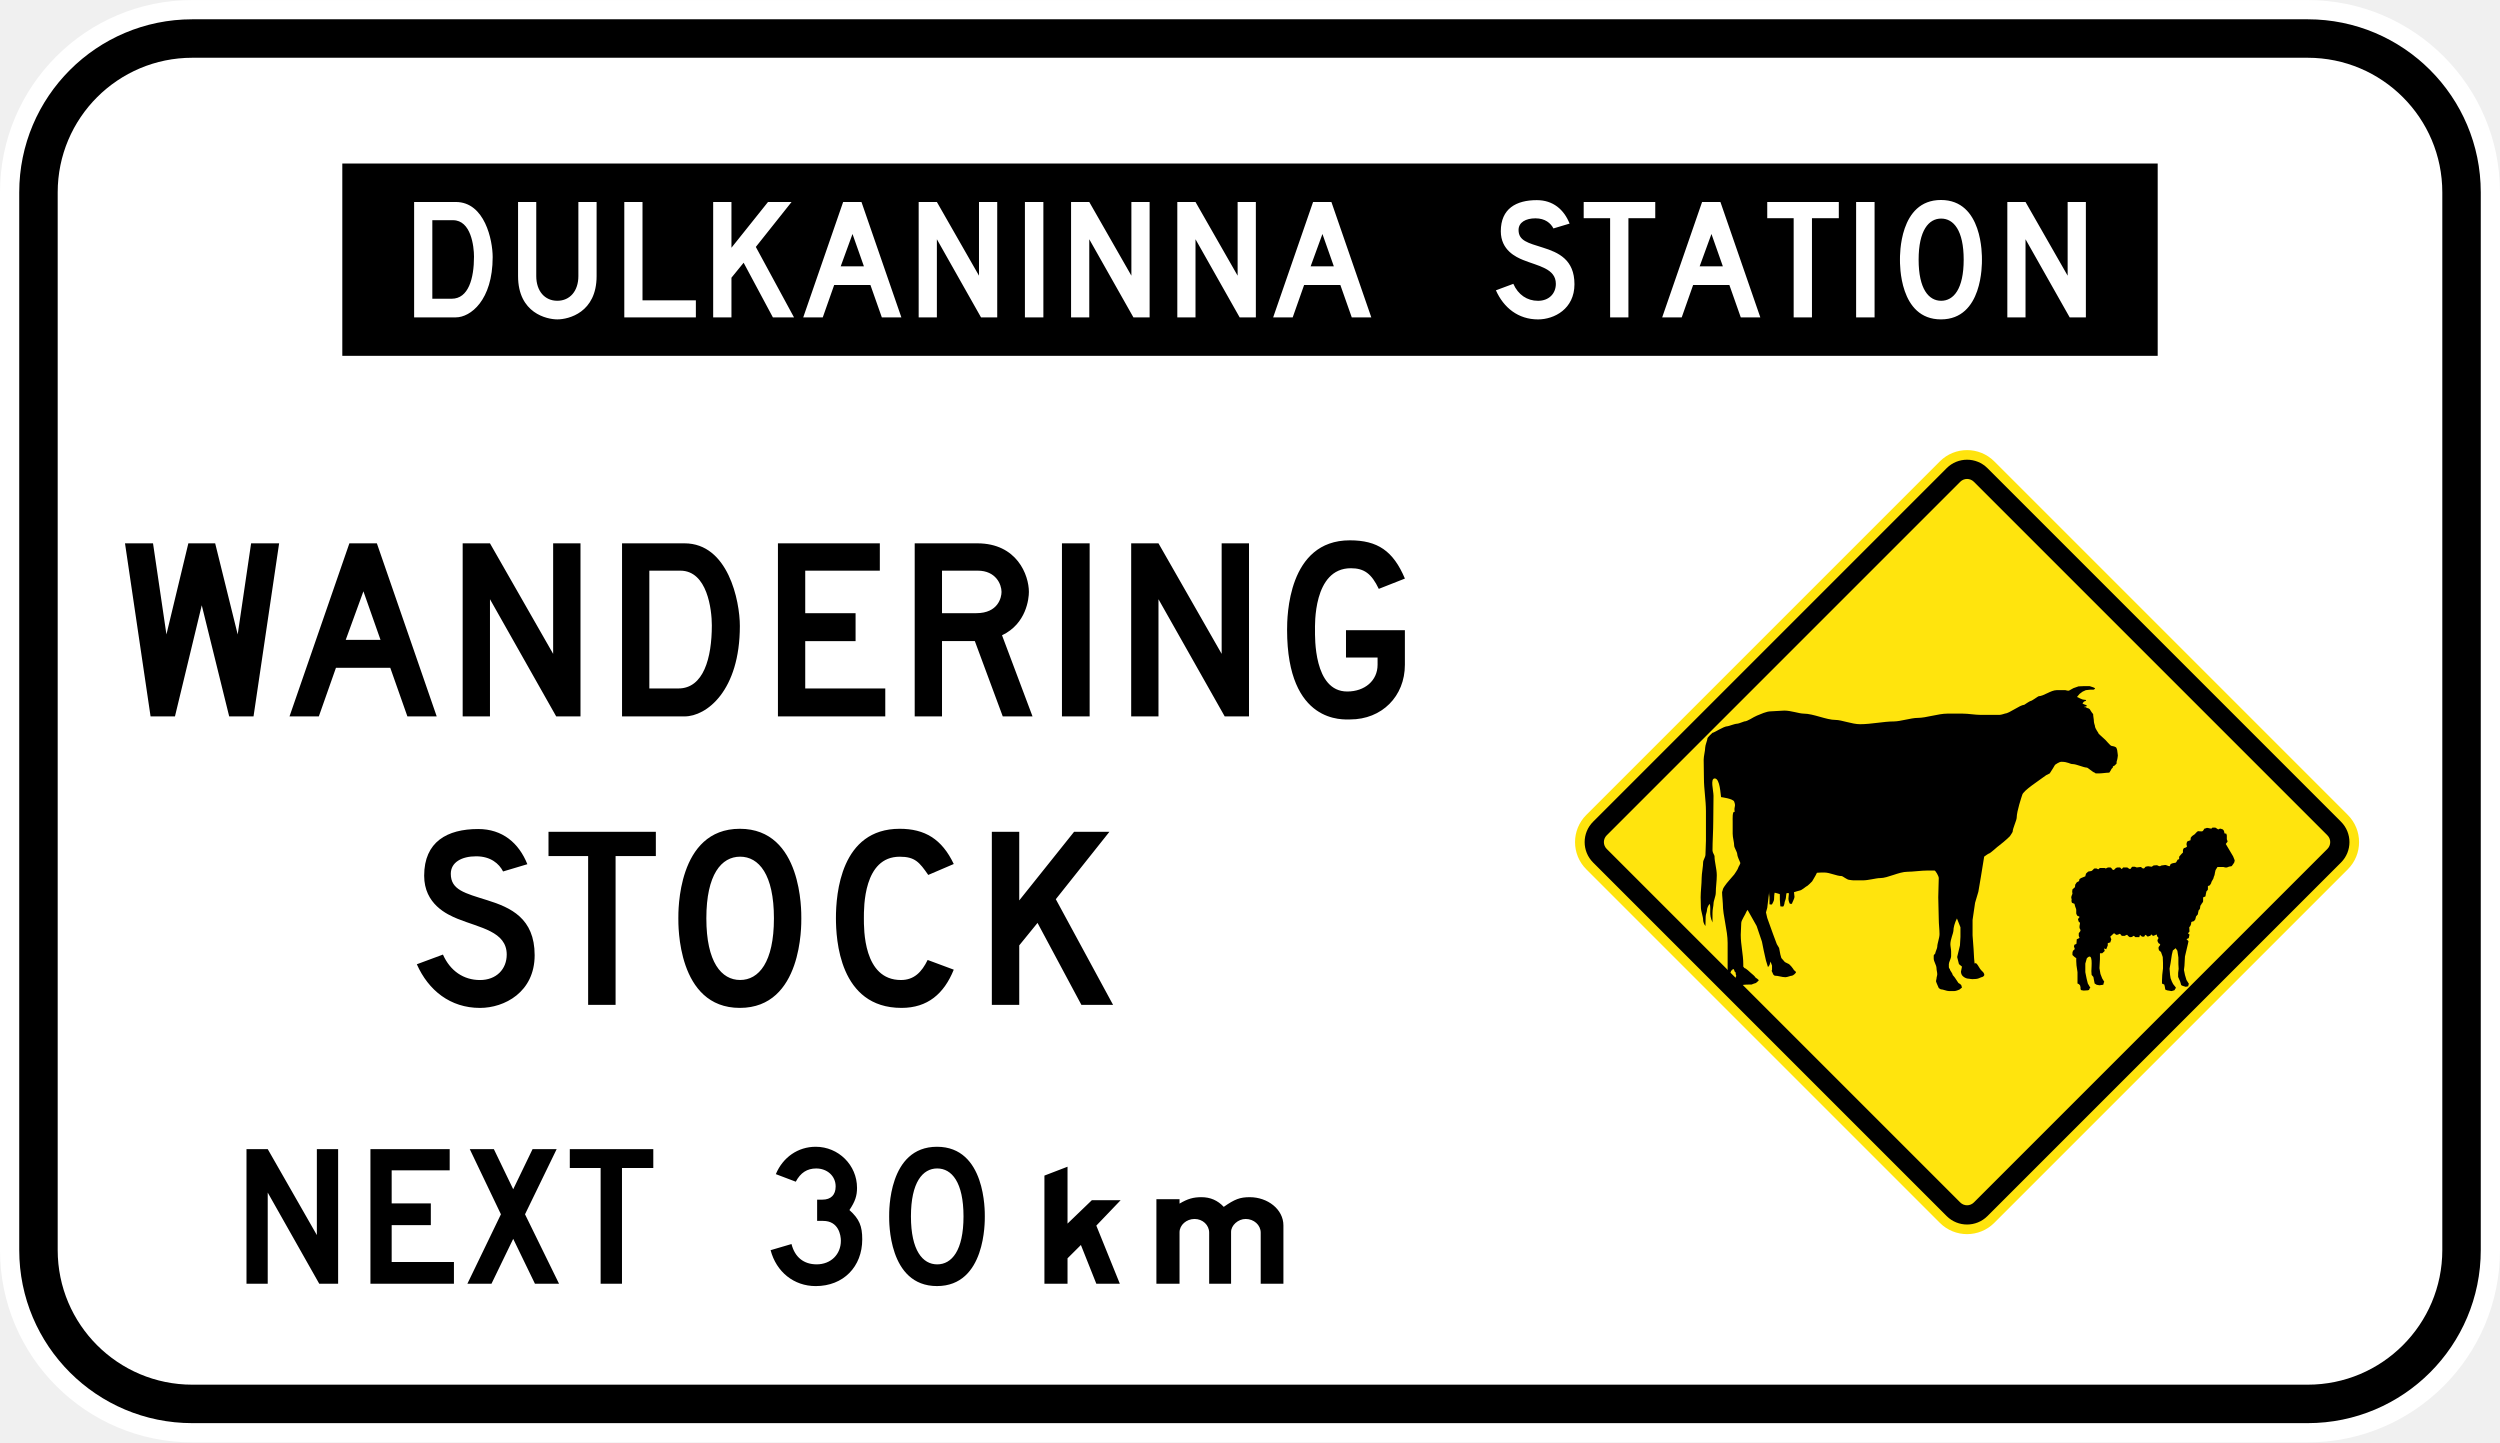
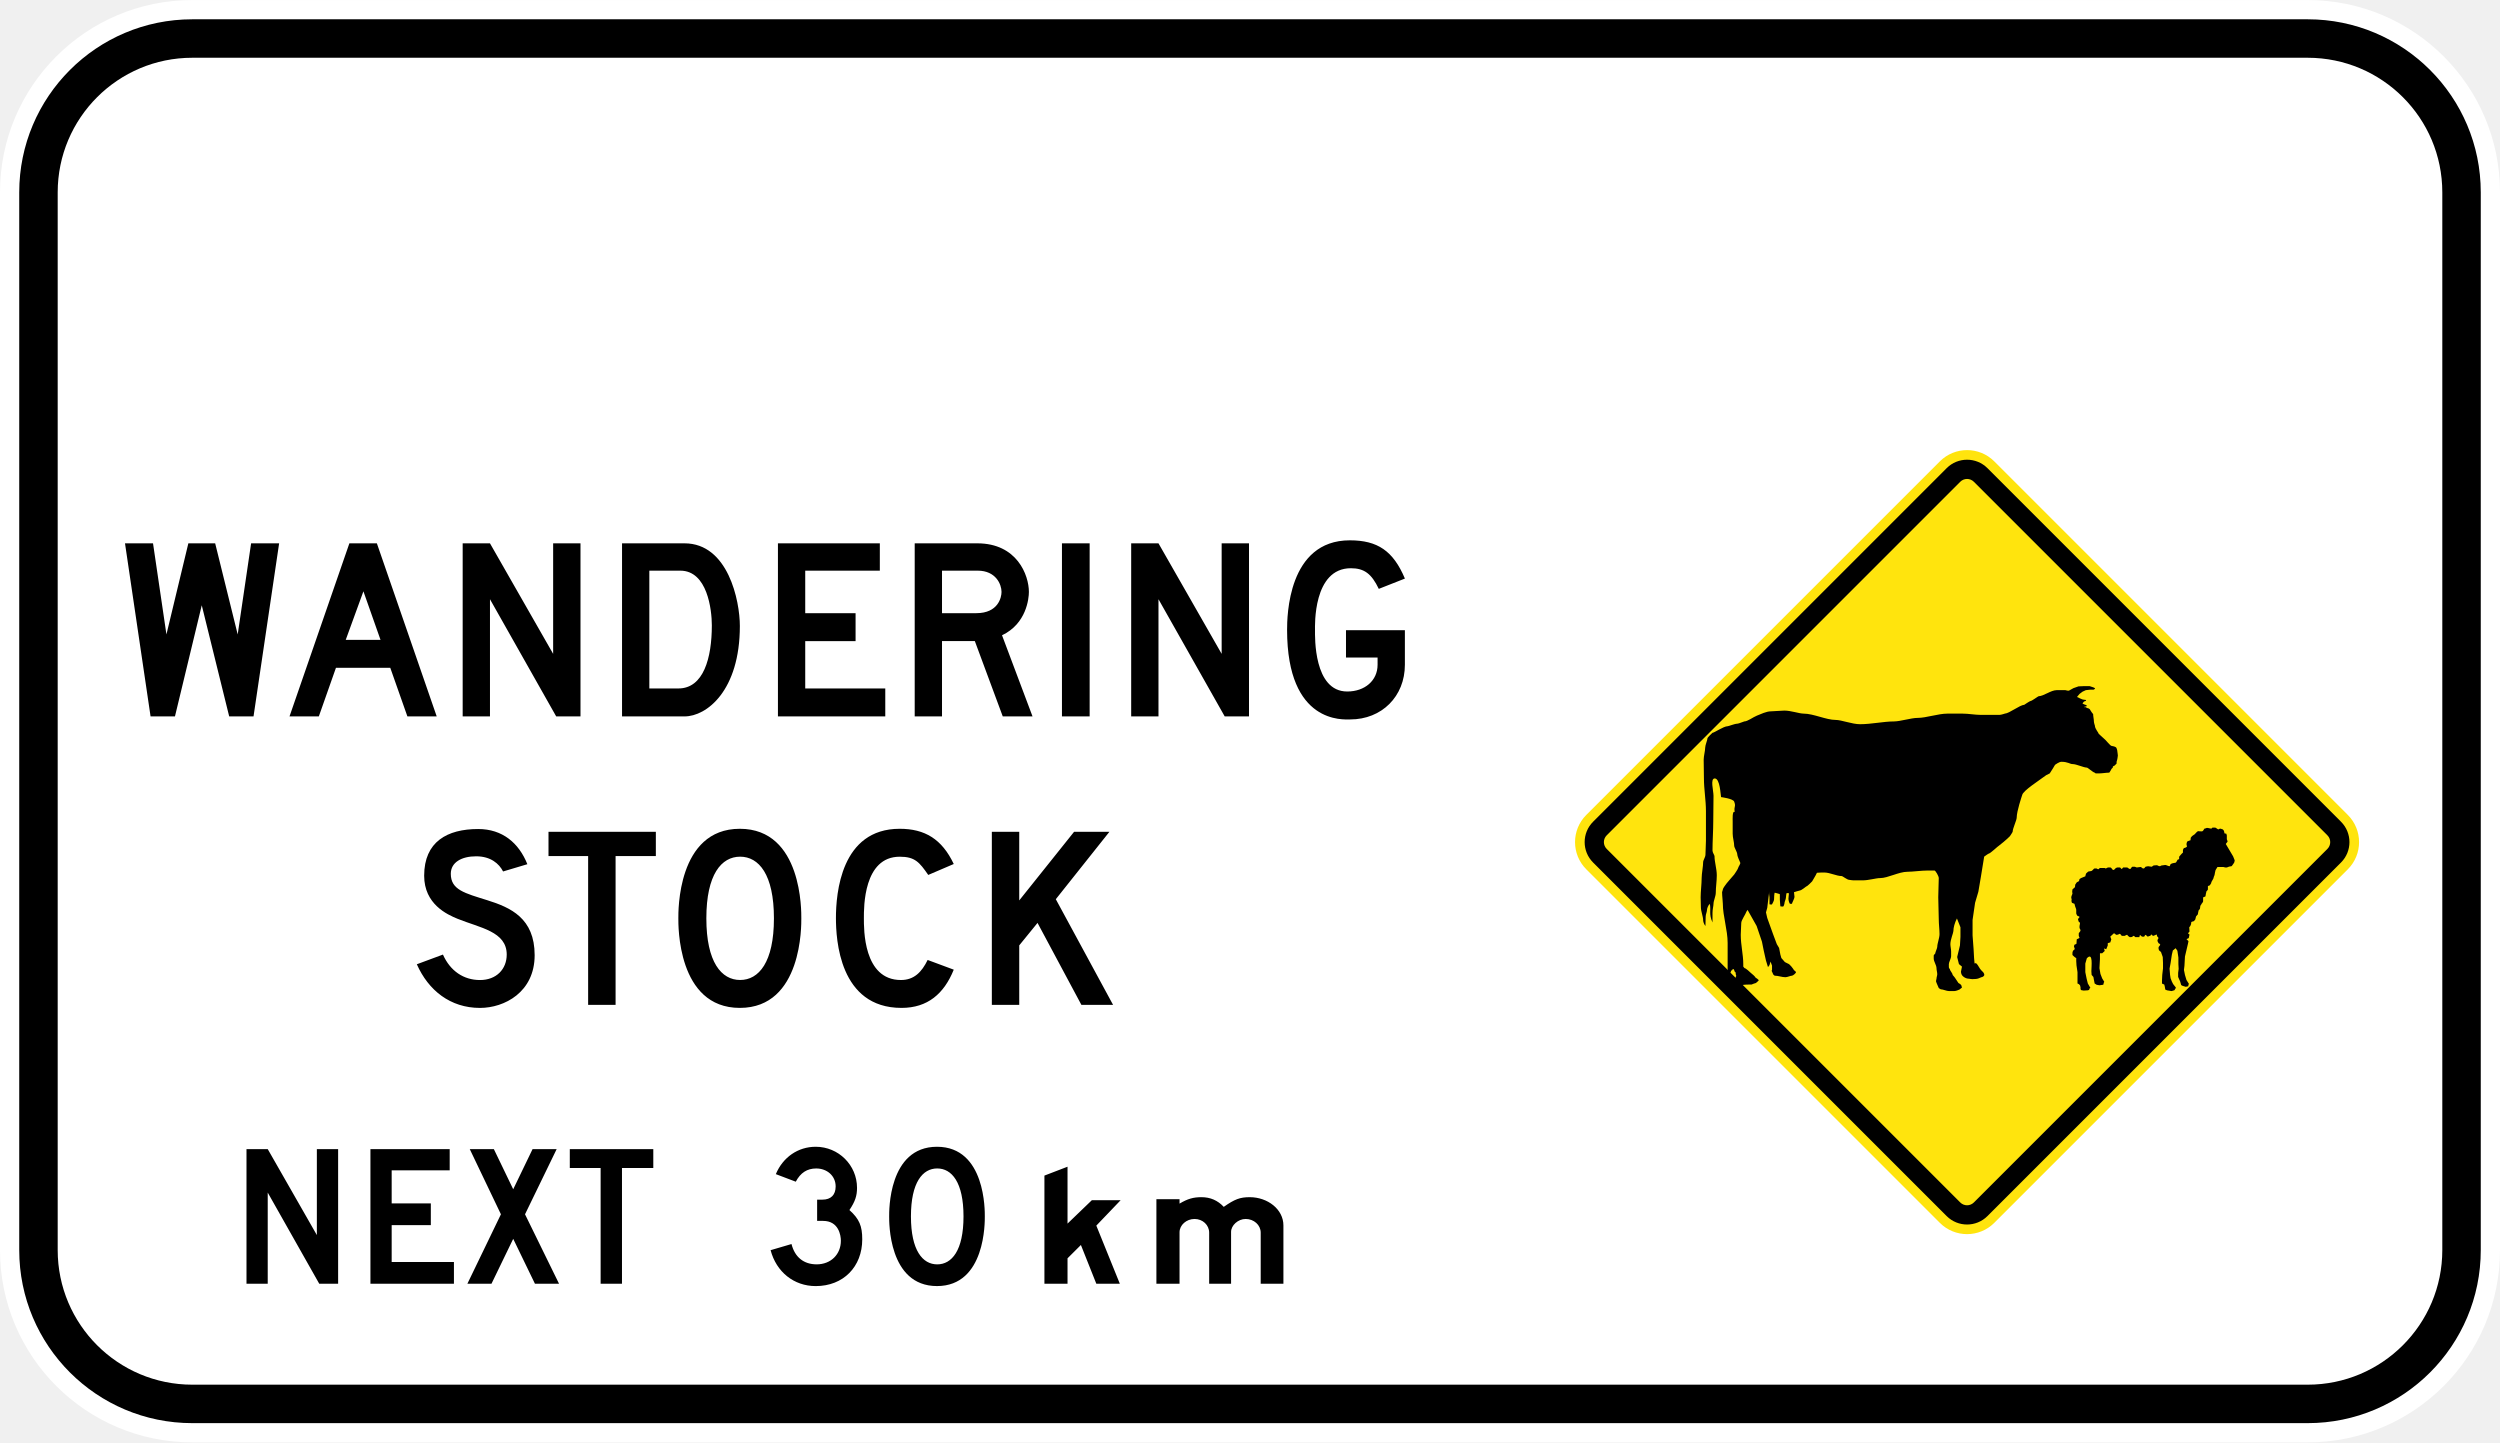
<svg xmlns="http://www.w3.org/2000/svg" version="1.1" width="91.72mm" height="52.92mm" viewBox="0 0 260 150">
  <g transform="scale(0.1)">
    <g id="panel">
      <path id="edge" fill="#fff" d="M200 0h2200a200 200 0 0 1 200 200v1100a200 200 0 0 1 -200 200h-2200a200 200 0 0 1 -200 -200v-1100a200 200 0 0 1 200 -200Z" />
      <path id="border" fill="#000" d="M200 20h2200a180 180 0 0 1 180 180v1100a180 180 0 0 1 -180 180h-2200a180 180 0 0 1 -180 -180v-1100a180 180 0 0 1 180 -180Z" />
      <path id="ground" fill="#fff" d="M200 60h2200a140 140 0 0 1 140 140v1100a140 140 0 0 1 -140 140h-2200a140 140 0 0 1 -140 -140v-1100a140 140 0 0 1 140 -140Z" />
    </g>
    <g id="legend">
-       <rect fill="#000" x="356" y="170" width="1888" height="200" />
-       <path fill="#fff" d="M474.06 330C489.24 330 512.38 312.31 512.38 267.3C512.38 249.88 504.27 210 473.98 210H430.69V330ZM492.96 266.88C492.96 289.47 487.23 310.62 469.77 310.62H449.62V228.94H471.1C489.9 228.94 492.96 256.14 492.96 266.88Z M579.63 332.1C591.36 332.1 620.47 325 620.47 287.06V210H601.51V287.06C601.51 302.64 592.66 312.74 579.61 312.74C566.56 312.74 557.71 302.64 557.71 287.06V210H538.78V287.06C538.78 325.81 568.95 332.1 579.63 332.1Z M649.27 330H723.7V312.31H668.2V210H649.27Z M803.8 330H825.76L786.06 256.74L823.23 210H798.73L760.71 257.58V210H741.7V330H760.71V288.75L773.38 273.17Z M917.1 330H937.42L895.93 210H876.87L835.36 330H855.68L867.55 296.31H905.23ZM886.6 243.27 898.47 276.94H874.33Z M1020.26 330H1037.11V210H1018.15V286.63L974.35 210H955.42V330H974.35V248.75Z M1065.91 330H1085.11V210H1065.91Z M1178.75 330H1195.6V210H1176.64V286.63L1132.84 210H1113.91V330H1132.84V248.75Z M1289.24 330H1306.09V210H1287.13V286.63L1243.33 210H1224.4V330H1243.33V248.75Z M1405.83 330H1426.15L1384.66 210H1365.6L1324.09 330H1344.41L1356.28 296.31H1393.96ZM1375.33 243.27 1387.19 276.94H1363.06Z  M1599.55 332.12C1616.44 332.12 1637.44 321.23 1637.44 295.55C1637.44 269.87 1620.71 262.5 1604.71 257.48C1589.01 252.54 1579.3 250.32 1579.3 239.12C1579.3 231.19 1586.77 227 1596.87 227C1606.96 227 1612.78 232.08 1615.56 237.51L1632.38 232.47C1626.49 217.75 1615.12 208.08 1598.29 208.08C1576.83 208.08 1560.84 216.88 1560.84 240.45C1560.84 260.22 1576.83 267.38 1583.98 270.31C1599.55 276.63 1618.08 279.09 1618.08 295.12C1618.08 305.22 1610.92 312.78 1599.55 312.78C1588.18 312.78 1578.89 306.48 1573.86 295.12L1555.75 301.85C1563.76 319.94 1578.92 332.12 1599.55 332.12Z M1693.56 226.84H1721.47V210H1647.04V226.84H1674.52V330H1693.56Z M1810.4 330H1830.73L1789.24 210H1770.17L1728.67 330H1748.99L1760.86 296.31H1798.54ZM1779.91 243.27 1791.77 276.94H1767.64Z M1884.44 226.84H1912.36V210H1837.93V226.84H1865.41V330H1884.44Z M1930.36 330H1949.56V210H1930.36Z M2018.59 207.92C1975.05 207.92 1975.96 265.69 1975.96 270C1975.96 274.31 1975.05 332.1 2018.59 332.1C2062.14 332.1 2061.22 274.31 2061.22 270C2061.22 265.69 2062.14 207.92 2018.59 207.92ZM1995.37 270C1995.37 239.49 2005.87 227.25 2018.8 227.25C2031.73 227.25 2042.23 239.5 2042.23 270C2042.23 300.5 2031.73 312.75 2018.8 312.75C2005.87 312.75 1995.37 300.5 1995.37 270Z M2152.47 330H2169.31V210H2150.35V286.63L2106.55 210H2087.62V330H2106.55V248.75Z" />
      <path fill="#000" d="M263.67 745 290.29 565H261.15L247.2 659.75L223.78 565H195.88L173.09 659.75L159.14 565H130L156.59 745H181.95L209.83 629.42L238.36 745Z M423.69 745H454.18L391.94 565H363.35L301.09 745H331.58L349.38 694.47H405.89ZM377.95 614.9 395.75 665.42H359.55Z M578.45 745H603.71V565H575.27V679.95L509.57 565H481.18V745H509.57V623.12Z M711.96 745C734.73 745 769.45 718.47 769.45 650.95C769.45 624.83 757.28 565 711.85 565H646.92V745ZM740.31 650.32C740.31 684.21 731.72 715.93 705.53 715.93H675.31V593.42H707.53C735.72 593.42 740.31 634.21 740.31 650.32Z M809.05 745H920.69V715.95H837.44V666.68H889.8V637.63H837.44V593.42H915.02V565H809.05Z M1013.82 666.65 1042.87 745H1073.83L1042.11 660.62C1067.57 648.57 1070.05 622.24 1070.05 615.56C1070.05 598.01 1057.67 565 1016.41 565H951.29V745H979.69V666.65ZM979.69 637.63V593.42H1016.81C1035.71 593.42 1041.59 607.68 1041.59 615.53C1041.59 621.34 1038.03 637.63 1015.44 637.63Z M1104.43 745H1133.23V565H1104.43Z M1273.7 745H1298.96V565H1270.52V679.95L1204.82 565H1176.43V745H1204.82V623.12Z M1338.57 655C1338.57 753.53 1397.7 748.15 1404.22 748.15C1437.09 748.15 1461.08 724.14 1461.08 691.32V655.32H1399.83V683.75H1432.68V691.32C1432.68 707.74 1419.41 719.1 1401.09 719.1C1366.08 719.1 1367.61 662.09 1367.61 655.32C1367.61 651.11 1365.34 590.9 1404.89 590.9C1418.8 590.9 1426.36 596.57 1433.94 612.36L1461.1 601.65C1448.9 572.81 1432.66 561.87 1403.82 561.87C1339.33 561.87 1338.57 641.21 1338.57 655Z" />
      <path fill="#000" d="M499.2 1048.17C524.54 1048.17 556.04 1031.84 556.04 993.32C556.04 954.8 530.95 943.75 506.94 936.21C483.38 928.81 468.83 925.48 468.83 908.67C468.83 896.79 480.03 890.49 495.17 890.49C510.32 890.49 519.05 898.12 523.21 906.26L548.45 898.71C539.61 876.63 522.56 862.12 497.31 862.12C465.11 862.12 441.13 875.33 441.13 910.67C441.13 940.33 465.11 951.06 475.85 955.47C499.2 964.95 526.99 968.63 526.99 992.69C526.99 1007.83 516.26 1019.17 499.2 1019.17C482.15 1019.17 468.22 1009.72 460.66 992.69L433.5 1002.77C445.52 1029.9 468.26 1048.17 499.2 1048.17Z M640.21 890.27H682.08V865H570.44V890.27H611.66V1045H640.21Z M769.43 861.87C704.11 861.87 705.48 948.54 705.48 955C705.48 961.46 704.11 1048.15 769.43 1048.15C834.74 1048.15 833.37 961.46 833.37 955C833.37 948.54 834.74 861.87 769.43 861.87ZM734.6 955C734.6 909.24 750.35 890.88 769.74 890.88C789.14 890.88 804.89 909.26 804.89 955C804.89 1000.74 789.14 1019.12 769.74 1019.12C750.35 1019.12 734.6 1000.74 734.6 955Z M937.57 1048.15C964.77 1048.15 981.78 1033.43 991.91 1008.39L964.75 998.29C958.61 1010.85 950.71 1019.15 936.96 1019.15C897.74 1019.15 898.44 965.87 898.44 954.71C898.44 943.41 898.04 890.92 935.7 890.92C951.59 890.92 956.18 896.63 965.38 909.87L991.91 898.5C979.55 872.49 961.78 861.87 935.68 861.87C874.46 861.87 869.37 929.37 869.37 954.68C869.37 976.6 872.79 1048.15 937.57 1048.15Z M1124.66 1045H1157.6L1098.04 935.11L1153.79 865H1117.05L1060.01 936.37V865H1031.51V1045H1060.01V983.12L1079.03 959.75Z" />
      <path fill="#000" d="M332 1335H351.65V1195H329.53V1284.41L278.43 1195H256.35V1335H278.43V1240.2Z M385.25 1335H472.09V1312.41H407.34V1274.08H448.06V1251.49H407.34V1217.1H467.68V1195H385.25Z M556.33 1335H581.39L546.02 1262.8L578.94 1195H553.88L533.74 1236.76L513.6 1195H488.54L520.96 1262.8L486.09 1335H511.15L533.74 1288.33Z M646.86 1214.65H679.43V1195H592.59V1214.65H624.65V1335H646.86Z M856.04 1269.67C872.13 1269.67 874.51 1284.53 874.51 1290.31C874.51 1304.46 864.13 1314.86 849.32 1314.86C835.99 1314.86 826.63 1307.49 823.16 1293.73L801.43 1300.12C807.36 1322.71 825.63 1337.47 848.34 1337.47C877.11 1337.47 896.73 1317.34 896.73 1288.85C896.73 1275.06 893.76 1267.71 883.4 1258.38C889.33 1249.55 891.31 1243.65 891.31 1235.3C891.31 1211.64 872.04 1192.57 848.34 1192.57C830.07 1192.57 814.25 1203.35 806.87 1221.04L827.61 1228.9C832.54 1219.57 839.45 1215.14 848.83 1215.14C860.24 1215.14 869.08 1222.93 869.08 1233.82C869.08 1242.65 864.15 1247.57 855.26 1247.57H849.81V1269.67Z M974.47 1192.57C923.66 1192.57 924.73 1259.98 924.73 1265C924.73 1270.02 923.66 1337.45 974.47 1337.45C1025.27 1337.45 1024.2 1270.02 1024.2 1265C1024.2 1259.98 1025.27 1192.57 974.47 1192.57ZM947.38 1265C947.38 1229.4 959.63 1215.12 974.71 1215.12C989.8 1215.12 1002.05 1229.42 1002.05 1265C1002.05 1300.58 989.8 1314.88 974.71 1314.88C959.63 1314.88 947.38 1300.58 947.38 1265Z M1140.17 1274.58 1165.46 1248.15H1135.52L1110.23 1272.48V1213.32L1086.2 1222.55V1335H1110.23V1308.57L1124.14 1294.72L1140.17 1335H1164.62Z M1311.13 1335H1334.75V1274.37C1334.75 1257.56 1318.3 1245 1299.73 1245C1289.59 1245 1284.11 1247.09 1272.71 1255.07C1266.38 1248.33 1258.78 1245 1249.49 1245C1241.11 1245 1235.17 1246.66 1226.72 1251.7V1247.09H1202.66V1335H1226.72V1281.51C1226.72 1273.98 1233.88 1267.66 1242.34 1267.66C1250.8 1267.66 1257.53 1273.96 1257.53 1281.91V1335H1280.32V1281.09C1280.32 1274.37 1287.52 1267.66 1295.5 1267.66C1303.94 1267.66 1311.13 1273.85 1311.13 1281.91Z" />
      <path fill="#ffe40d" d="M2017.46 479.75A40 40 0 0 1 2074.02 479.75L2441.72 847.46A40 40 0 0 1 2441.72 904.02L2074.02 1271.72A40 40 0 0 1 2017.46 1271.72L1649.75 904.02A40 40 0 0 1 1649.75 847.46L2017.46 479.75Z" />
      <path fill="#000" d="M2024.53 486.82A30 30 0 0 1 2066.95 486.82L2434.65 854.53A30 30 0 0 1 2434.65 896.95L2066.95 1264.65A30 30 0 0 1 2024.53 1264.65L1656.82 896.95A30 30 0 0 1 1656.82 854.53L2024.53 486.82Z" />
      <path fill="#ffe40d" d="M2038.67 500.97A10 10 0 0 1 2052.81 500.97L2420.5 868.67A10 10 0 0 1 2420.5 882.81L2052.81 1250.5A10 10 0 0 1 2038.67 1250.5L1670.97 882.81A10 10 0 0 1 1670.97 868.67L2038.67 500.97Z" />
      <g transform="translate(1768.67 713.5) scale(0.99)">
        <path fill="#000" d="M269.223 244.05L272.932 253.322L272.932 263.397L272.406 272.399L269.486 284.591L271.34 292.009L274.523 294.659L273.465 299.959C273.465 302.084 274.523 304.201 276.115 305.26C277.699 306.581 279.824 307.384 281.941 307.384C284.591 307.91 286.716 307.91 288.833 307.647C290.95 307.647 293.075 306.581 294.929 305.792C295.725 305.792 297.316 304.997 297.842 303.938C298.105 302.872 297.842 302.084 297.316 301.288C296.513 299.959 295.455 299.434 294.659 298.368C293.075 296.783 291.746 293.6 289.891 291.483C289.358 291.483 288.3 290.424 287.774 291.483L287.241 285.65L286.716 276.115L285.657 261.805L285.657 245.641L288.3 227.623L291.746 215.964L294.396 200.326L297.842 179.124C299.959 177.54 302.346 175.948 302.609 175.948C304.201 175.948 312.684 167.735 313.21 167.735C313.473 167.735 322.482 160.318 324.869 157.667C324.869 157.667 327.782 153.426 327.782 152.893C327.782 149.454 332.024 140.97 332.024 138.057C332.024 131.428 337.324 115.797 337.857 114.206C338.916 109.701 355.606 99.101 363.03 93.537L366.739 91.683C368.061 89.829 372.032 83.207 372.302 82.674C372.302 82.674 376.544 79.491 378.924 79.491C385.816 79.491 387.933 81.878 390.583 81.878C394.825 81.878 402.243 85.587 405.689 85.587C406.747 85.587 411.785 90.354 413.902 90.887L414.961 91.683C415.494 91.683 416.29 91.683 416.552 91.683C417.085 91.683 418.144 91.683 418.677 91.683C422.115 91.683 426.094 90.887 429.27 90.887C429.27 90.887 431.132 88.237 431.132 87.974C431.132 87.441 432.453 85.85 432.986 85.587C432.986 85.587 432.986 84.265 433.249 84.265L434.841 83.47L436.958 81.352C436.958 81.352 436.958 79.761 436.958 79.491C436.958 78.965 437.754 77.374 437.754 76.578C437.754 75.782 438.279 74.198 438.279 72.869C438.279 71.277 437.754 69.686 437.754 68.627C437.754 67.306 436.958 64.918 436.425 64.393C435.366 63.334 431.658 62.801 431.658 62.801C430.336 62.801 425.036 55.909 423.97 55.384L418.144 50.083C418.144 49.025 414.172 44.783 414.172 41.6C414.172 41.6 413.106 38.424 413.106 37.095C413.106 34.708 412.318 31.795 412.318 29.415C412.318 29.152 410.193 27.028 410.193 26.495C410.193 26.495 408.872 24.64 408.872 24.377C408.872 24.114 407.28 23.319 407.28 23.319C406.485 23.319 405.163 22.523 404.097 21.99C404.097 21.99 402.243 22.253 402.776 21.99C403.039 21.464 405.163 21.464 405.689 20.931C405.959 20.669 404.893 19.873 404.893 19.873C404.36 19.61 401.184 18.814 401.184 18.018L402.776 16.164C403.039 15.901 404.893 15.901 404.893 14.835C404.893 14.31 402.776 14.31 402.776 14.31C400.659 14.31 397.475 12.192 395.358 11.397L398.001 8.213L401.184 5.826L404.63 4.242L409.398 3.709L412.844 3.709L414.172 2.913L414.172 2.117L412.581 1.321L408.602 0L402.776 0L396.942 0.263L391.642 2.117L386.875 4.768C385.283 5.038 383.962 4.242 383.166 4.242C380.253 4.242 376.011 4.242 373.894 4.242C368.061 4.242 360.11 10.601 355.08 10.601C354.547 10.601 347.925 15.631 346.596 15.631C345.801 15.631 339.975 19.61 339.975 19.61C335.2 19.873 324.336 28.619 319.569 28.882C319.569 28.882 315.597 30.211 314.006 30.211C307.114 30.211 300.229 30.211 294.133 30.211C288.3 30.211 281.415 28.882 275.049 28.882C270.544 28.882 263.923 28.882 259.418 28.882C249.35 28.882 237.158 33.386 227.886 33.386C220.994 33.386 209.868 37.095 202.976 37.095C192.375 37.095 179.394 40.008 167.472 40.008C158.989 40.008 148.125 35.511 141.766 35.511C131.961 35.511 118.448 28.882 108.117 28.882C103.605 28.882 94.866 25.706 87.974 25.706C84.265 25.706 77.111 26.495 73.665 26.495C69.16 26.495 63.064 29.415 59.092 31.006C55.114 32.591 49.287 37.095 45.841 37.095C45.316 37.095 40.016 39.483 38.424 39.483C35.774 39.483 29.415 42.133 28.356 42.133C24.114 42.133 14.31 49.025 12.455 49.025C12.455 49.025 7.155 53.792 7.155 54.851C7.155 56.705 4.768 62.005 4.768 64.656C4.768 68.102 3.183 73.402 3.183 77.374C3.183 83.47 3.446 91.15 3.446 96.983C3.446 108.11 5.563 120.039 5.563 131.166C5.563 140.97 5.563 152.367 5.563 162.435C5.563 167.735 5.038 172.765 5.038 177.54C5.038 179.124 2.65 183.366 2.65 184.425C2.65 189.462 1.059 196.88 1.059 201.654C1.059 208.013 0 215.694 0 221.79C0 225.499 0.263 229.208 0.263 232.391C0.263 236.632 2.65 241.933 2.65 246.167C2.65 247.226 3.446 250.146 5.038 252C5.038 247.226 5.3 244.846 5.3 241.933C5.3 239.808 6.622 237.158 6.622 235.567C6.622 233.449 7.951 230.266 9.542 228.682C10.331 230.799 10.068 235.567 10.068 237.691C10.068 240.341 10.331 243.517 12.455 248.292C12.455 244.583 12.455 240.867 12.455 238.224C12.455 234.508 13.514 230.799 13.514 228.682C13.514 225.499 15.901 220.731 15.901 217.023C15.901 211.189 16.96 205.093 16.96 198.734C16.96 191.85 14.572 184.958 14.572 178.599C14.572 177.54 12.455 174.89 12.455 172.765C12.455 162.435 13.251 152.367 13.251 142.029C13.251 133.283 13.514 124.274 13.514 115.265C13.514 109.701 9.805 96.983 14.843 96.983C20.406 96.983 20.931 114.469 21.464 116.593C21.464 116.593 34.182 118.185 35.241 121.361C37.365 126.924 34.715 125.865 35.774 132.224C33.124 130.64 33.649 139.912 33.649 142.029C33.649 146.271 33.649 151.308 33.649 155.017C33.649 159.252 35.241 164.026 35.241 167.735C35.241 169.589 38.424 174.357 38.424 176.481C38.424 178.599 40.541 182.84 41.6 185.491C42.133 186.549 39.483 189.995 39.483 190.791C39.483 191.85 35.241 197.938 35.241 197.938C33.649 200.063 27.298 206.685 25.173 210.131C25.173 210.131 23.319 212.781 23.319 213.576C23.319 214.372 22.523 215.694 22.523 216.49C22.523 220.731 23.319 226.032 23.319 228.682C23.319 241.4 28.356 256.235 28.356 269.756C28.356 273.728 28.356 280.882 28.356 286.183C28.356 290.424 28.356 294.659 28.356 298.901C28.356 299.959 29.415 300.492 29.415 301.551C29.415 302.084 29.941 302.872 29.941 302.872C30.473 302.084 32.065 299.959 32.065 298.901L33.124 298.368L33.649 297.309L34.715 297.309L35.241 298.368C35.241 298.901 35.774 299.434 35.774 299.959C35.774 299.959 36.832 300.492 36.832 301.288C36.832 301.288 36.832 302.346 36.832 302.609C36.832 302.872 37.365 303.668 37.365 304.201C37.365 304.201 37.365 304.997 36.832 305.522C36.3 306.581 36.832 307.384 36.832 307.91C37.891 309.238 38.424 311.093 39.483 312.151C41.074 312.677 42.133 313.21 43.724 314.006C46.637 313.473 50.083 313.473 53.529 313.473C54.851 312.947 56.705 312.151 58.034 311.881C58.83 311.093 60.151 310.297 60.947 309.238C60.947 308.968 60.947 308.705 60.947 308.705C59.618 307.647 59.092 306.851 58.034 306.581C56.705 304.464 54.325 302.609 52.734 301.288C51.938 300.492 47.433 296.25 46.104 296.25L44.783 294.659C44.783 294.133 44.783 292.009 44.783 292.009C44.783 281.941 42.133 271.873 42.133 261.273C42.133 257.826 42.658 252 42.658 248.817C42.658 245.904 47.17 239.808 48.229 236.632C48.229 236.632 48.755 236.099 49.287 235.041L58.83 252L64.393 268.427L66.247 277.699L68.627 288.3L70.752 295.192L72.343 293.067L73.402 289.366L74.993 293.6L74.993 298.368C73.665 298.901 76.052 301.288 76.052 302.609C76.052 302.609 77.374 304.201 77.907 304.201C81.615 304.201 85.324 305.792 89.033 305.792C91.157 305.792 94.333 304.201 95.925 304.201C96.983 304.201 100.166 301.551 100.166 300.492C100.166 299.959 98.042 298.368 98.042 298.368C97.516 297.309 93.8 292.009 91.683 291.483C91.683 291.483 89.566 290.424 88.507 289.891L84.791 285.65L83.732 281.941L82.411 275.049L80.024 271.077L76.052 260.477L69.956 243.517L68.627 237.691L69.956 232.924L72.073 215.431C71.548 218.607 72.343 220.198 72.343 221.79C72.343 224.177 72.343 227.09 72.343 229.208C72.343 229.208 74.723 229.741 74.993 229.208C75.256 228.682 77.111 225.499 77.111 224.177C77.111 222.323 77.374 217.023 77.907 217.023C77.907 217.023 83.207 218.344 83.207 218.607C83.207 219.14 83.207 222.586 83.207 224.177C83.207 226.557 83.732 230.266 83.732 231.332C83.732 231.332 86.916 231.858 86.916 231.332C87.441 230.799 87.974 228.682 87.974 228.682C87.974 226.557 89.566 223.907 89.566 222.323C89.566 220.994 90.099 218.607 90.099 217.811C90.099 217.285 92.742 217.285 92.742 217.811C92.742 218.877 92.216 221.527 92.216 223.382C92.216 225.236 93.275 228.149 93.8 228.682L95.925 228.682C95.925 227.623 98.575 223.382 98.575 221.264C98.575 220.198 98.042 217.023 98.042 216.49C98.042 216.49 103.875 214.635 104.401 214.635C105.73 214.635 111.03 210.394 111.03 210.394C112.089 210.394 117.126 205.093 117.126 205.093C117.126 204.83 121.098 198.734 122.156 196.084C123.748 195.821 128.515 195.821 130.107 195.821C135.67 195.821 142.825 199.53 148.125 199.53C149.184 199.53 153.959 203.509 156.076 203.509C156.601 203.509 158.989 204.035 160.318 204.035C161.902 204.035 164.289 204.035 165.881 204.035C167.202 204.035 169.589 204.035 170.385 204.035C176.481 204.035 184.162 201.654 188.666 201.654C196.617 201.654 208.276 195.025 217.285 195.025C223.119 195.025 231.595 193.704 238.749 193.704C240.604 193.704 245.641 193.704 245.641 193.704C246.7 193.704 250.146 199.53 250.146 201.654C250.146 208.013 249.613 214.898 249.613 221.79C249.613 229.208 250.146 237.691 250.146 244.846C250.146 250.146 250.942 255.709 250.942 260.477C250.942 264.718 248.555 270.281 248.555 273.99C248.555 275.319 246.437 279.554 246.437 280.882C246.437 280.882 244.846 282.474 244.846 282.999C244.846 283.532 244.846 285.65 244.846 286.183C244.846 289.366 247.759 293.067 247.759 296.25C247.759 298.368 248.555 300.492 248.555 302.609C248.555 304.201 247.759 305.792 247.759 307.384C247.759 307.91 247.233 308.968 247.233 310.027C247.759 312.151 249.35 315.064 250.146 317.182C250.146 317.182 252 318.51 252.263 318.51C254.651 318.51 258.359 320.365 261.01 320.365C262.331 320.365 264.718 320.365 266.31 320.365C268.164 320.365 270.544 319.306 271.873 318.773C271.873 318.773 273.99 317.182 274.523 316.656L273.99 314.802C273.99 313.473 270.814 311.881 270.814 311.881C270.281 310.823 267.631 307.384 267.106 306.318C267.106 306.318 265.514 304.201 264.718 303.405C264.718 301.551 261.805 298.901 261.805 297.309C261.805 297.309 260.747 296.25 260.747 295.192C260.747 294.659 260.747 293.067 260.747 292.009C260.747 289.891 263.127 286.183 263.127 283.532C263.127 282.474 263.127 280.087 263.127 278.765C263.127 276.115 262.331 273.465 262.331 271.077C262.331 266.31 265.514 259.155 265.514 257.301C265.514 253.592 266.836 248.817 269.223 244.05M501.876 292.009L502.146 297.046L501.613 301.288L501.613 305.522L503.731 310.297L504.797 314.006L506.118 314.802L509.564 315.86L512.214 315.327L512.477 314.802L512.214 314.006L513.01 312.947L510.36 308.705L508.768 303.405L507.71 298.105L508.235 293.863L508.768 284.065L511.944 270.552L512.477 267.894L510.36 265.777L512.74 264.718L513.536 261.01L511.944 259.681L513.536 257.826L513.273 253.322C514.864 252 515.39 249.613 515.39 248.022C515.39 247.496 518.04 246.963 518.04 246.963C518.04 246.963 519.632 245.371 519.632 245.108C519.632 244.583 520.428 242.458 520.428 241.933L522.282 239.808C522.282 239.012 523.078 236.099 523.078 235.837C523.078 235.304 524.399 234.245 524.399 234.245C524.399 234.245 524.932 231.858 524.932 230.799L525.991 229.208C525.991 228.682 527.845 227.09 527.845 226.032C527.845 225.236 527.845 223.119 527.845 222.053C527.845 221.79 530.233 220.994 530.233 220.994C530.233 220.731 530.758 219.14 530.758 218.081C530.758 217.548 531.291 216.752 531.291 215.694C531.291 215.694 532.883 214.109 532.883 213.576C532.883 212.781 532.883 210.664 532.883 210.131C532.883 209.868 534.737 209.598 535 209.072L536.329 206.955C536.329 205.093 538.979 202.713 538.979 200.588C538.979 200.588 540.037 198.471 540.037 197.413C540.037 196.88 540.57 194.762 540.57 194.762C540.57 193.441 541.629 192.112 542.951 189.995L549.047 189.995L551.164 190.521L552.755 190.521L554.873 189.725L555.939 189.462L556.201 189.462L557.26 189.199L557.793 189.199L558.589 188.141L560.443 185.491L560.969 183.629L560.969 182.84L559.377 178.862L551.697 165.881C552.222 164.552 553.551 164.026 553.551 162.968C553.551 162.435 552.755 161.376 552.755 160.843C552.755 159.252 552.755 157.93 552.755 156.871L552.222 155.017L550.368 154.747C550.368 154.747 549.842 152.893 549.842 152.367C549.842 151.834 548.514 150.513 548.514 150.513C547.988 150.513 546.659 149.717 545.863 149.717C545.075 149.717 544.009 150.513 544.009 150.513C542.951 150.513 541.359 148.651 540.57 148.651C540.037 148.651 538.979 148.651 537.65 148.651C537.387 148.651 536.854 149.717 536.329 149.717C535.263 149.717 533.408 148.921 531.824 148.921C531.291 148.921 530.233 149.717 529.174 149.717C529.174 149.717 527.845 152.097 527.319 152.367C526.261 152.893 523.874 152.367 522.545 152.367C521.756 152.367 519.099 155.543 519.099 155.543L516.456 157.397C516.456 157.397 514.864 158.989 514.864 159.252C514.864 159.785 514.602 161.902 514.602 161.902C514.069 161.902 511.944 162.968 511.156 163.23C511.156 163.23 510.36 165.085 510.36 165.881C510.36 166.669 510.886 168.268 510.886 168.268C510.886 169.327 508.235 170.122 507.71 170.122C507.71 170.122 506.651 171.444 506.651 172.503C506.651 172.765 506.651 174.627 506.651 174.89C506.651 174.89 504.527 176.744 504.527 177.007C504.264 177.54 502.672 178.862 502.672 179.394C502.672 179.394 502.672 180.986 502.672 181.782L501.088 182.307C501.088 182.307 499.496 185.491 498.963 185.491C498.963 185.491 496.313 186.016 496.05 186.016C495.517 186.016 493.933 186.812 493.663 187.075C493.4 187.075 493.13 189.199 492.604 189.199C491.276 189.199 489.158 187.871 488.1 187.871C487.041 187.871 485.712 188.403 484.128 188.403C483.858 188.403 482.799 189.199 482.537 189.199C480.945 189.199 479.887 188.141 479.354 188.141C477.769 188.141 476.44 188.403 475.915 188.403C475.382 188.403 474.316 189.725 473.79 189.725C472.469 189.725 471.14 189.199 470.081 189.199C469.286 189.199 467.694 189.725 467.431 189.725C466.898 189.725 466.636 191.579 465.044 191.579C463.723 191.579 463.19 189.995 462.131 189.995C460.81 189.995 459.218 190.521 458.159 190.521C457.626 190.521 456.568 189.725 455.772 189.725C455.509 189.725 454.443 189.725 453.918 189.725C452.326 189.725 452.326 192.112 451.005 192.112C449.946 192.112 448.617 190.521 448.084 190.521C446.5 190.521 444.908 190.521 443.85 190.521C443.587 190.521 442.784 192.112 442.258 192.112C441.725 192.112 441.2 190.521 440.404 190.521C439.608 190.521 438.549 190.521 437.754 190.521C437.491 190.521 436.162 191.054 436.162 191.054C436.162 191.054 434.571 193.171 433.512 193.171C432.453 193.171 431.658 190.521 430.336 190.521C430.336 190.521 429.007 190.521 428.212 190.521C427.153 190.521 426.094 191.579 425.561 191.579C425.299 191.579 424.503 191.054 424.503 191.054C423.444 191.054 422.648 191.054 421.59 191.054C421.057 191.054 419.998 191.054 419.473 191.054C418.94 191.054 418.407 192.375 417.611 192.375C417.085 192.375 416.027 191.579 416.027 191.579C415.494 191.579 413.902 191.579 413.639 191.579C413.106 191.579 411.252 194.23 410.456 194.23C410.456 194.23 407.813 194.762 407.28 194.762C407.017 194.762 404.893 196.88 404.893 196.88C404.893 196.88 404.097 199.267 404.097 199.8L399.593 201.654L398.001 202.713L397.475 204.83L395.088 206.159L393.504 208.539L393.234 211.189L390.583 213.576L390.321 215.964L390.583 218.081L389.525 220.731L389.262 222.849L389.788 223.382L389.525 225.769L390.058 227.623L392.708 228.682C393.504 232.653 394.562 233.712 394.562 235.041C394.562 235.837 394.562 237.954 394.562 238.749C394.562 239.545 395.884 241.4 395.884 241.4C395.884 241.4 398.001 241.933 398.001 242.458C398.001 242.991 396.417 244.583 396.417 244.583C396.417 245.904 397.213 246.963 397.213 247.496C397.213 248.022 398.534 248.022 398.534 248.817C398.534 250.146 398.001 251.467 398.001 252C398.001 252.526 398.001 253.322 398.001 253.855C398.001 254.651 399.067 255.709 399.067 256.505C399.067 257.826 397.213 259.155 397.213 259.681C397.213 260.214 397.213 261.273 397.213 262.331C397.213 262.864 398.001 264.185 398.001 264.185C398.001 264.981 395.088 265.777 395.088 266.04C395.088 267.106 394.825 269.486 394.825 270.552C394.825 270.814 392.971 271.61 392.708 271.61C392.708 271.61 392.175 272.932 392.175 273.195C392.175 274.261 392.971 275.319 392.971 275.845C392.971 276.911 391.642 277.436 391.642 277.436C391.642 277.699 390.583 278.765 390.583 280.087C390.583 280.612 390.583 281.941 390.583 282.474C390.583 282.737 394.3 285.913 394.562 285.65L394.562 288.833L394.825 293.337L395.884 300.492L395.884 304.201L395.884 312.414L397.213 312.947L398.534 314.269L399.067 316.393L399.067 318.248L399.593 319.306L402.243 319.832L406.747 319.569L408.339 319.036L408.076 318.248L409.398 316.919L406.747 312.414L405.426 307.114L404.097 300.492L404.097 291.483L405.689 285.913C412.581 278.765 410.456 294.659 410.456 299.434L410.726 303.405L412.581 305.522L413.106 308.443L413.902 312.414L416.027 313.743L418.94 314.269L422.648 313.743L423.444 312.947L423.174 311.881L423.707 311.356L423.97 310.56L421.853 307.114L419.998 302.346L418.94 296.25L419.473 286.708L419.473 280.612L421.853 280.612L424.503 278.232L423.707 275.582L426.094 276.378L427.686 272.399L427.686 270.019L430.336 269.223L431.395 266.04L430.336 263.127L433.512 260.214C434.045 259.155 435.366 260.214 435.366 260.214C435.366 260.214 436.162 261.273 436.695 261.273C437.491 261.273 438.279 261.01 438.549 261.01C438.812 261.01 439.608 260.214 440.404 260.214C441.2 260.214 441.725 262.331 442.784 262.331C443.054 262.331 444.908 262.331 445.441 262.331C445.967 262.331 446.763 261.273 448.084 261.273C448.355 261.273 448.88 262.331 448.88 262.331C449.413 262.594 450.472 263.66 450.735 263.66C451.005 263.66 452.326 263.66 452.326 263.66C453.385 263.66 454.443 262.331 454.976 262.331C455.509 262.331 456.305 263.66 456.568 263.66C457.093 263.66 458.159 263.66 458.685 263.66C459.218 263.66 460.277 263.66 460.81 263.66C461.072 263.66 461.072 261.535 461.598 261.535C462.131 261.535 463.19 263.127 463.723 263.127C463.723 263.127 465.314 263.397 465.84 263.127C466.373 263.127 466.636 261.273 467.431 261.273C467.957 261.273 469.023 263.127 469.819 263.127C470.081 263.127 471.403 262.331 472.469 262.331C472.469 262.331 472.732 261.01 473.79 261.01C474.316 261.01 474.316 262.331 475.382 262.331C476.44 262.331 477.769 261.01 479.354 261.01L479.354 262.331C479.354 263.127 480.945 263.66 480.945 264.718C480.945 265.251 479.887 266.04 479.887 267.369C479.887 268.427 480.945 269.486 480.945 270.019C480.945 270.019 482.799 270.814 482.799 271.61C482.799 272.399 480.945 273.465 480.945 275.049C480.945 275.582 481.478 277.436 481.478 277.436C481.478 277.436 482.799 278.765 483.595 279.291L485.45 284.591L485.712 290.687L485.712 296.513L484.917 303.405L484.654 309.238L484.654 312.414L485.712 312.947L487.041 313.473L487.574 315.597L488.1 318.773L489.954 319.569L494.729 320.365L497.372 319.569L498.43 319.036L497.905 318.248L498.963 317.715L499.226 316.656L496.313 312.947L494.992 310.297L493.663 306.851L493.13 303.405L492.604 296.783L493.663 290.95L494.992 282.211L496.05 277.699C496.313 277.436 497.905 276.378 498.963 275.319L500.818 277.969L501.876 285.124L501.876 292.009Z" />
      </g>
    </g>
  </g>
</svg>
